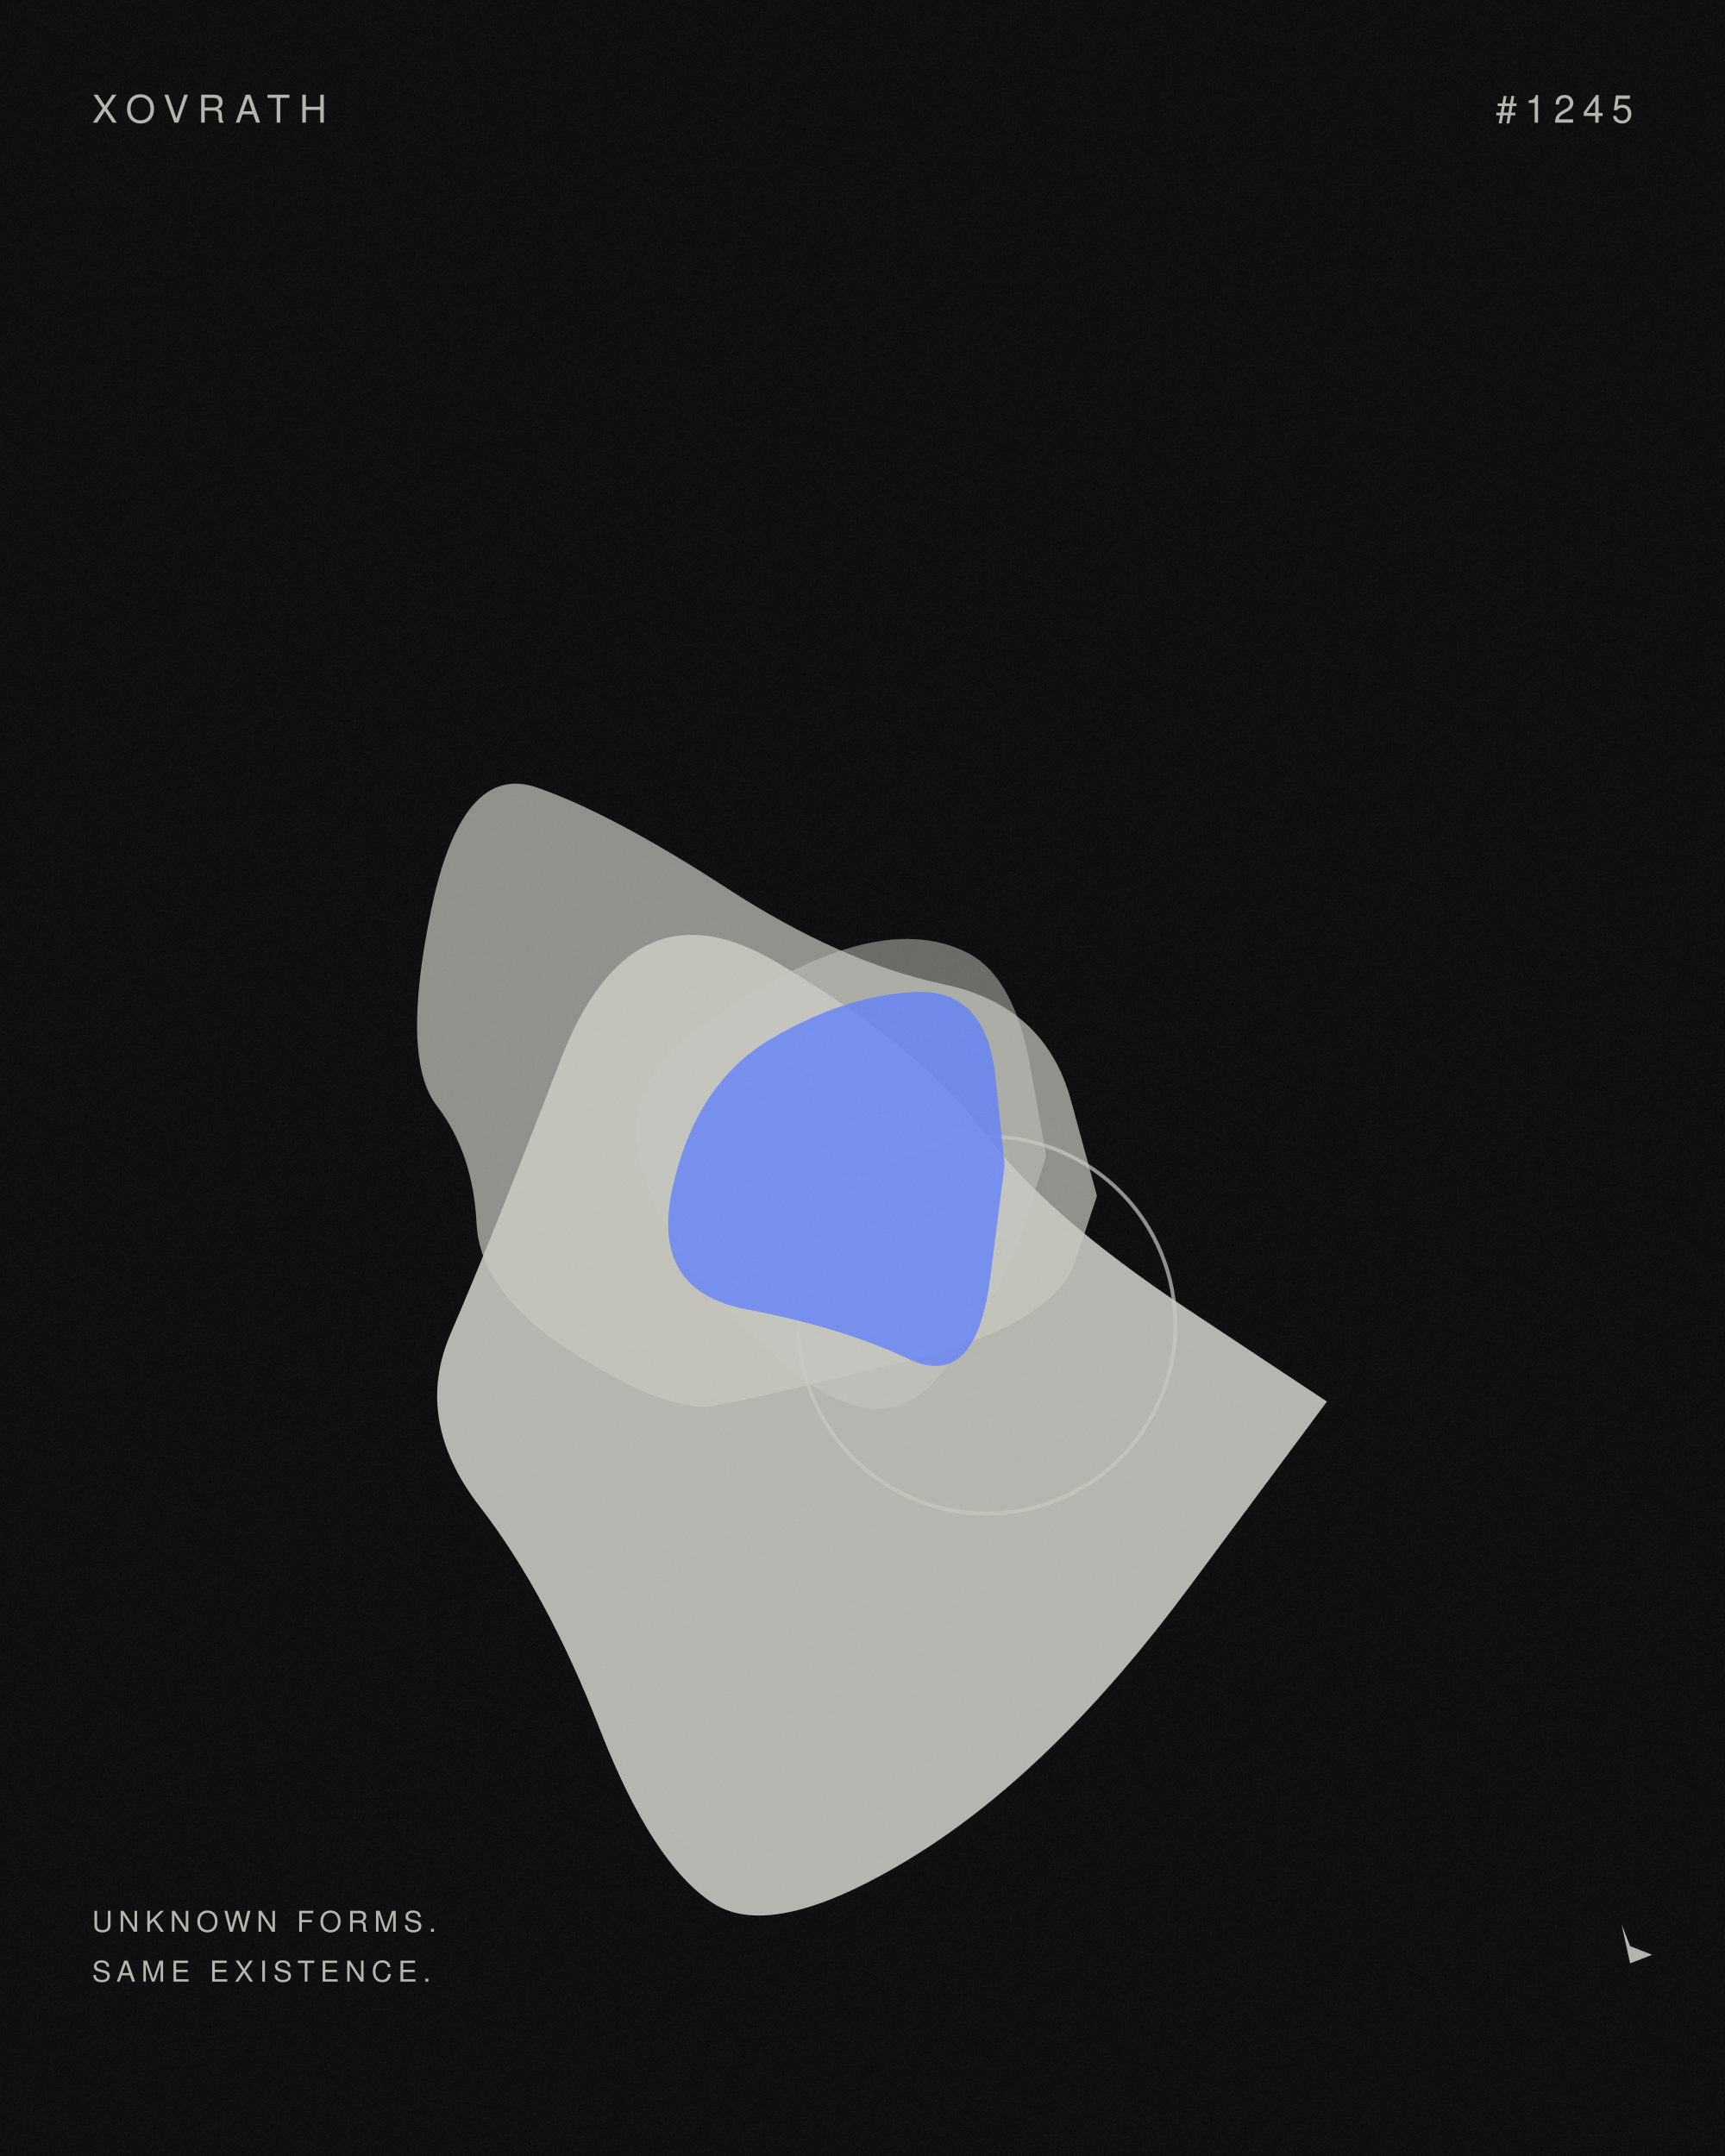
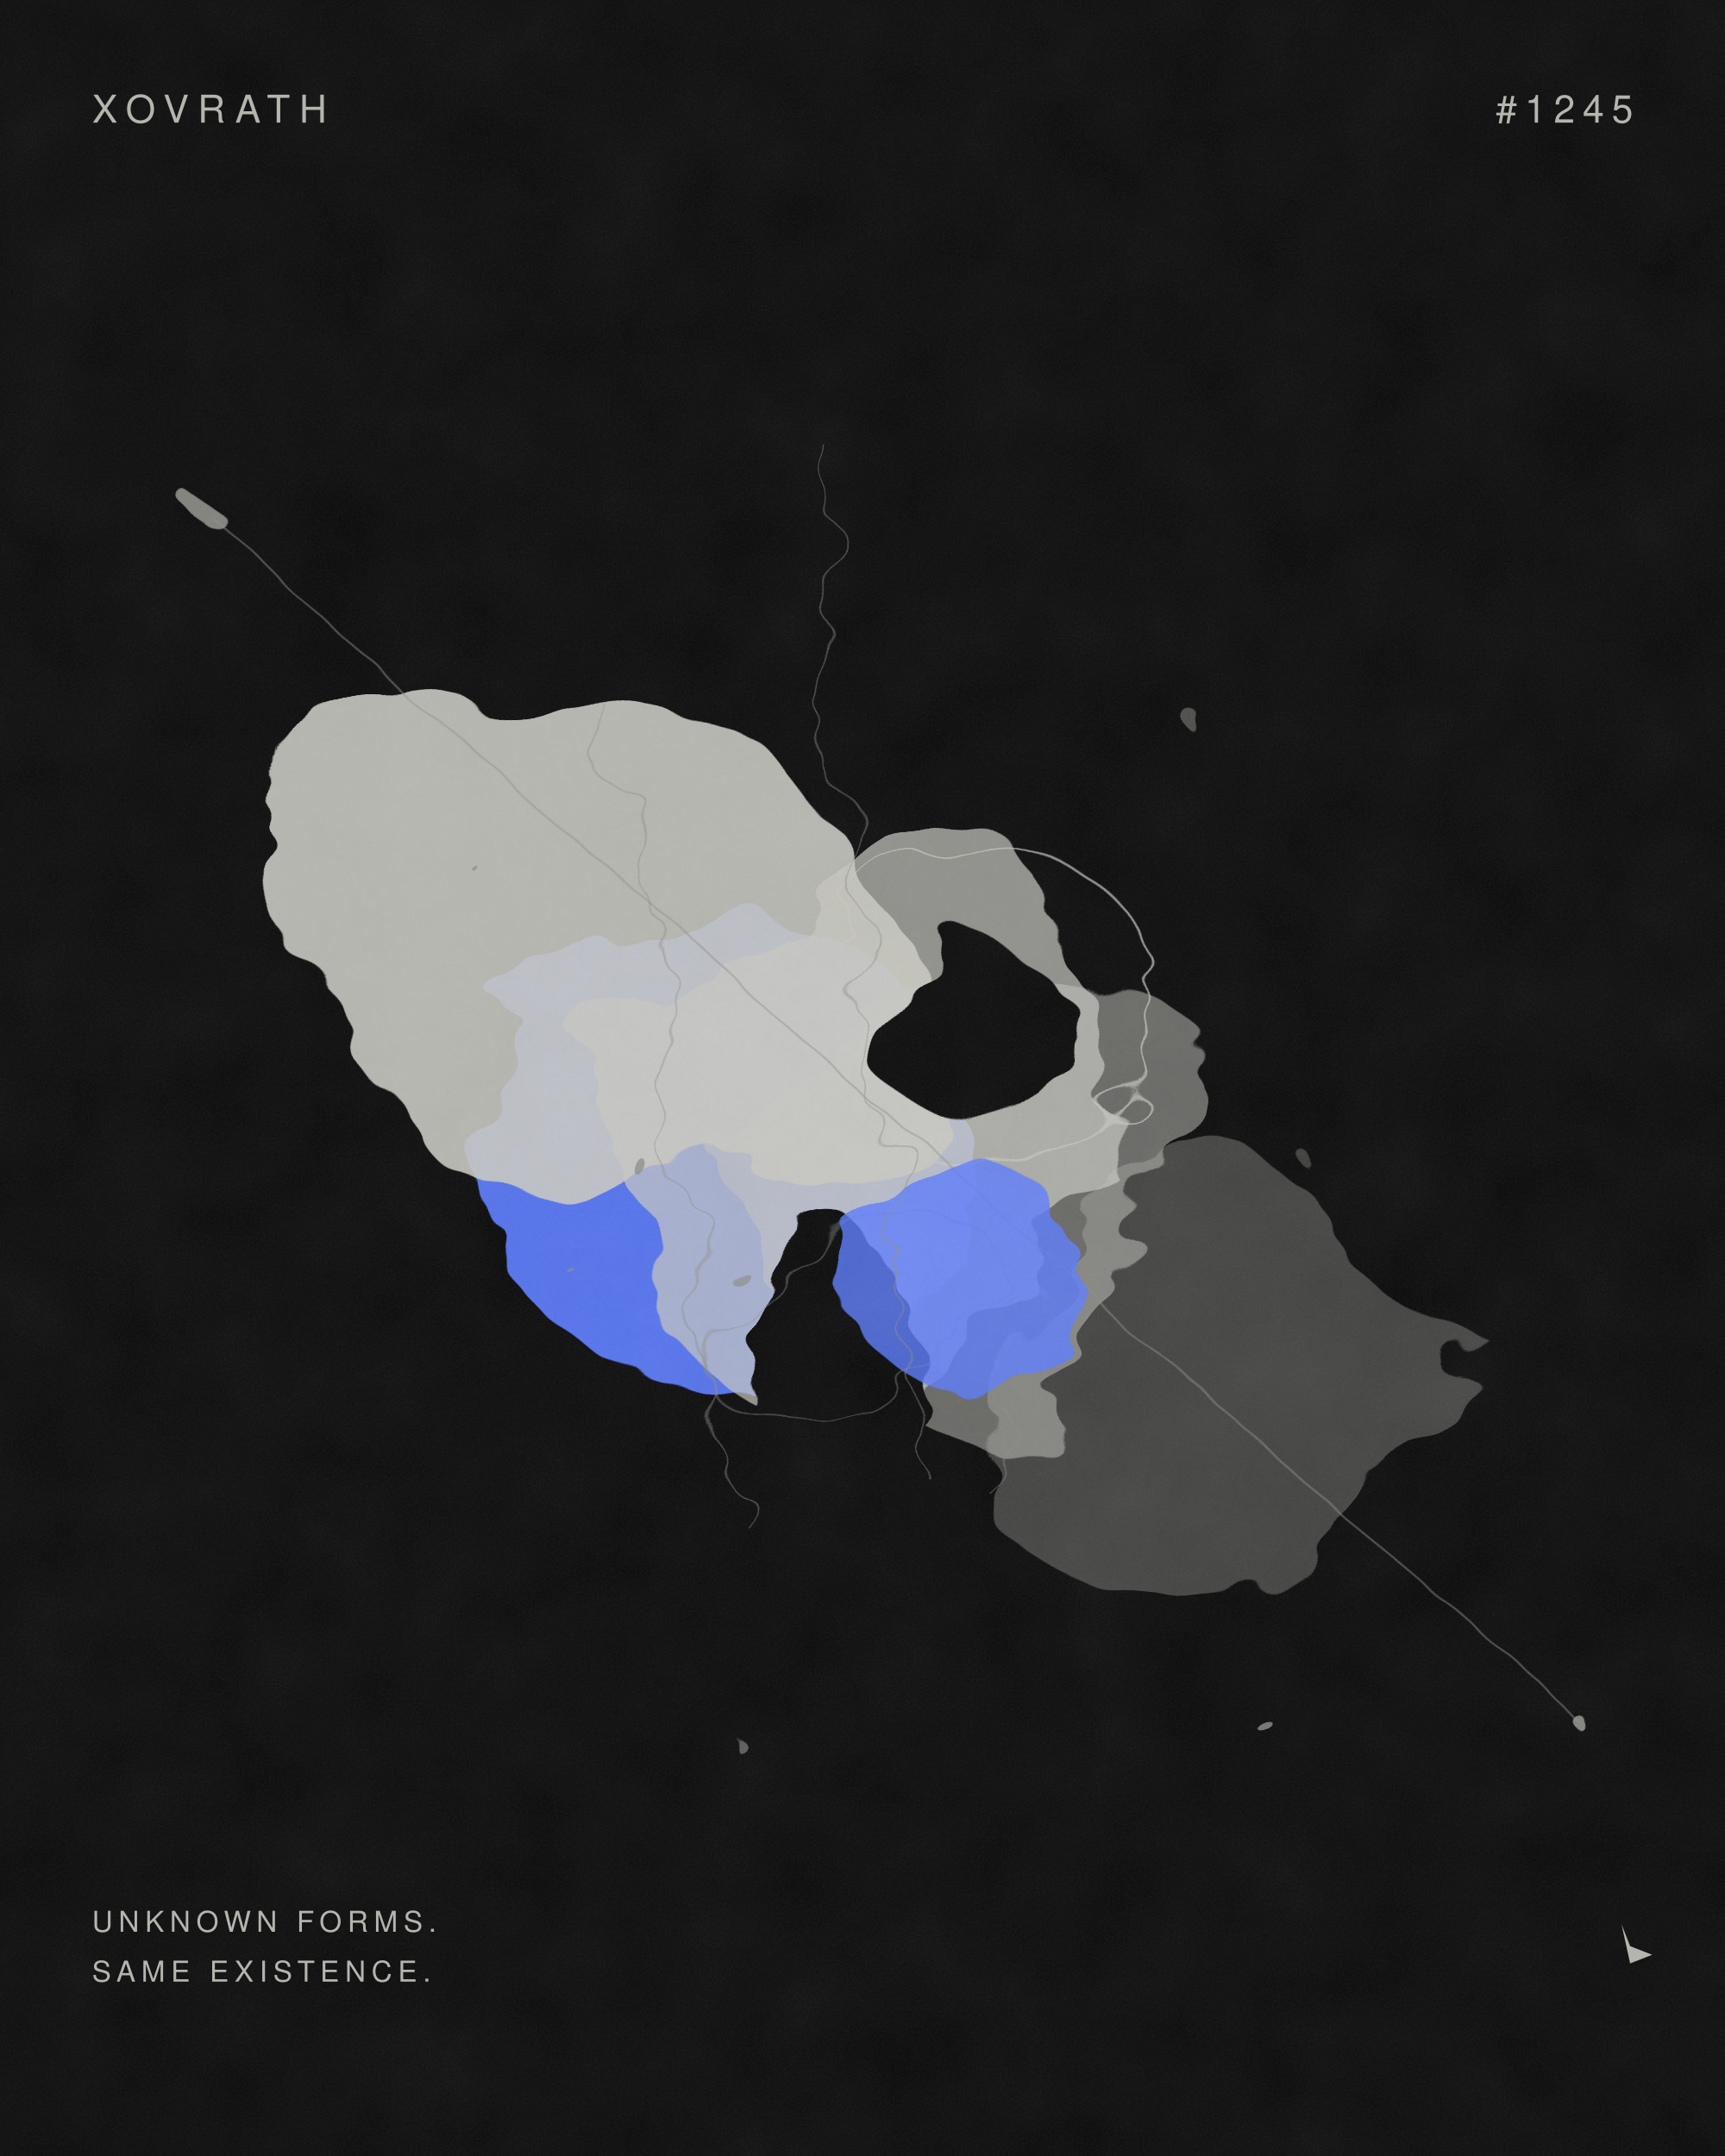
<svg xmlns="http://www.w3.org/2000/svg" viewBox="0 0 900 1125" width="900" height="1125">
+   <defs>
+     <filter id="warp" x="-20%" y="-20%" width="140%" height="140%">
+       <feTurbulence type="fractalNoise" baseFrequency="0.012 0.02" numOctaves="3" seed="81" result="n" />
+       <feDisplacementMap in="SourceGraphic" in2="n" scale="55" />
+     </filter>
+     <filter id="g">
+       <feTurbulence type="fractalNoise" baseFrequency="0.9" numOctaves="2" stitchTiles="stitch" />
+       <feColorMatrix type="saturate" values="0" />
+     </filter>
+     <filter id="g2">
+       <feTurbulence type="fractalNoise" baseFrequency="0.02" numOctaves="4" seed="3" stitchTiles="stitch" />
+       <feColorMatrix type="saturate" values="0" />
+     </filter>
+   </defs>
  <rect width="900" height="1125" fill="#0a0a0b" />
  <g transform="rotate(-10.9 450 545)">
-     <path d="M 652.7 773.8 Q 652.7 773.8 564.6 854.6 Q 476.6 935.5 396.3 966 Q 316.1 996.4 288.7 970.3 Q 261.4 944.1 247.8 869.6 Q 234.2 795.2 208.4 744.2 Q 182.6 693.3 210.6 652.3 Q 238.6 611.4 293.4 523.7 Q 348.1 435.9 414.1 494.4 Q 480 552.9 503.6 601.8 Q 527.2 650.6 589.9 712.2 Z" fill="#c9c9c2" fill-opacity="0.9" />
-     <path d="M 555.2 645.7 Q 555.2 645.7 537.9 676.6 Q 520.5 707.5 441.6 711.6 Q 362.7 715.8 338.7 715.5 Q 314.7 715.2 272.1 675.3 Q 229.5 635.3 234.6 598.7 Q 239.8 562.1 225.8 534.3 Q 211.9 506.6 242.3 433.5 Q 272.7 360.4 308.7 381.3 Q 344.7 402.2 396 451.6 Q 447.3 501 497.4 522.1 Q 547.5 543.1 551.3 594.4 Z" fill="#c9c9c2" fill-opacity="0.7" />
-     <path d="M 533.1 620.3 Q 533.1 620.3 514.4 654.4 Q 495.7 688.4 457.3 721.7 Q 418.9 754.9 374.7 696.8 Q 330.6 638.7 324.8 590.1 Q 319 541.5 370 519.1 Q 421.1 496.6 455.9 494 Q 490.8 491.5 512.6 508.2 Q 534.4 525 533.8 572.6 Z" fill="#c9c9c2" fill-opacity="0.5" />
-     <circle cx="486" cy="701" r="98.4" fill="none" stroke="#c9c9c2" stroke-width="2" opacity="0.7" />
-     <path d="M 510.9 620.9 Q 510.9 620.9 492.4 677.2 Q 473.9 733.5 442.9 710.9 Q 412 688.2 364.3 669.2 Q 316.5 650.2 338.7 599.3 Q 360.9 548.4 403.7 533.1 Q 446.5 517.9 482.7 523.4 Q 518.8 528.9 514.9 574.9 Z" fill="#5b7cff" fill-opacity="0.75" />
+     <g filter="url(#warp)">
+       <circle cx="370.1" cy="586.1" r="125.9" fill="#5b7cff" fill-opacity="0.92" />
+       <path d="M 510.2 574.7 Q 510.2 574.7 479.8 593.6 Q 449.3 612.5 387.8 601.4 Q 326.3 590.2 278 588.2 Q 229.8 586.2 211.8 547.6 Q 193.8 508.9 165.3 429.5 Q 136.8 350.1 209.2 336.5 Q 281.6 323 326.3 336.7 Q 371.1 350.4 403.9 362.2 Q 436.7 373.9 473.5 474.3 Z" fill="#c9c9c2" fill-opacity="0.9" />
+       <path d="M 576 647.6 Q 576 647.6 542.7 655.7 Q 509.3 663.8 474.6 705.5 Q 439.8 747.3 388.6 732 Q 337.4 716.6 328.7 670.3 Q 320 624 308.5 563.3 Q 297 502.7 363.2 488.2 Q 429.4 473.6 469.5 444.7 Q 509.6 415.8 538.3 447.5 Q 567 479.2 571.5 563.4 Z" fill="#c9c9c2" fill-opacity="0.7" />
+       <path d="M 575.7 651.8 Q 575.7 651.8 561.3 683.2 Q 546.8 714.7 519 751.1 Q 491.2 787.5 441.3 743.1 Q 391.5 698.7 373.1 659.9 Q 354.8 621.1 391.2 585.8 Q 427.5 550.4 453 534 Q 478.4 517.6 500.9 519.7 Q 523.3 521.7 586.4 544.4 Q 649.5 567.1 612.6 609.4 Z" fill="#c9c9c2" fill-opacity="0.5" />
+       <path d="M 741.1 757.6 Q 741.1 757.6 694.4 800.7 Q 647.8 843.9 629.5 856.6 Q 611.3 869.2 551 854.3 Q 490.7 839.4 474.2 805.9 Q 457.7 772.3 486 739 Q 514.3 705.6 543 671.8 Q 571.7 637.9 602.7 625.8 Q 633.8 613.7 661.8 671.6 Q 689.7 729.5 715.4 743.5 Z" fill="#c9c9c2" fill-opacity="0.3" />
+       <path d="M 451.3 705.1 Q 451.3 705.1 446.9 729.6 Q 442.6 754.1 402.4 754.5 Q 362.2 754.9 359.1 734.7 Q 355.9 714.4 359.5 684.8 Q 363 655.3 387.6 635.9 Q 412.2 616.6 426.7 632.4 Q 441.2 648.1 446.3 676.6 Z" fill="#0a0a0b" />
+       <path d="M 559.1 562.4 Q 559.1 562.4 554.4 581.5 Q 549.7 600.7 516.7 598 Q 483.6 595.3 465.3 574.2 Q 446.9 553.2 467.7 537.3 Q 488.6 521.4 497.9 504.8 Q 507.3 488.3 533.4 510.2 Q 559.4 532.2 559.2 547.3 Z" fill="#0a0a0b" />
+       <ellipse cx="517" cy="536.4" rx="95.1" ry="81.9" fill="none" stroke="#c9c9c2" stroke-width="1.2" opacity="0.7" transform="rotate(19.9 517 536.4)" />
+       <ellipse cx="416.1" cy="682" rx="81.6" ry="40.7" fill="none" stroke="#8f8f88" stroke-width="1.2" opacity="0.4" transform="rotate(-18.5 416.1 682)" />
+       <line x1="162.6" y1="205.2" x2="751.8" y2="964.5" stroke="#8f8f88" stroke-width="1" opacity="0.5" />
+       <circle cx="162.6" cy="205.2" r="4.7" fill="#8f8f88" opacity="0.9" />
+       <circle cx="751.8" cy="964.5" r="3.4" fill="#8f8f88" opacity="0.9" />
+       <circle cx="505.5" cy="677.6" r="2" fill="#8f8f88" opacity="0.6" />
+       <circle cx="583.4" cy="928.4" r="3.6" fill="#8f8f88" opacity="0.8" />
+       <circle cx="321.3" cy="895.7" r="3.1" fill="#8f8f88" opacity="0.6" />
+       <circle cx="659.7" cy="420.1" r="5" fill="#8f8f88" opacity="0.5" />
+       <circle cx="453.4" cy="719.7" r="3.9" fill="#8f8f88" opacity="0.6" />
+       <circle cx="666" cy="647.7" r="3.6" fill="#8f8f88" opacity="0.4" />
+       <circle cx="355" cy="643.9" r="4.5" fill="#8f8f88" opacity="0.7" />
+       <circle cx="270.4" cy="418.2" r="1.6" fill="#8f8f88" opacity="0.8" />
+       <circle cx="287.9" cy="641.4" r="1.7" fill="#8f8f88" opacity="0.6" />
+       <path d="M 538.5 675.4 Q 538.5 675.4 535.1 710.9 Q 531.6 746.5 491.3 741.4 Q 450.9 736.4 427.7 703.7 Q 404.5 671 421.1 642.4 Q 437.6 613.8 463.6 610.4 Q 489.6 606.9 514.7 624 Q 539.7 641.1 539.1 658.2 Z" fill="#5b7cff" fill-opacity="0.8" />
+       <line x1="437" y1="769.8" x2="481" y2="225.4" stroke="#8f8f88" stroke-width="1" opacity="0.45" />
+       <line x1="464.7" y1="781.5" x2="489.6" y2="742.9" stroke="#8f8f88" stroke-width="1" opacity="0.45" />
+       <line x1="352.7" y1="346.4" x2="335.7" y2="773.3" stroke="#8f8f88" stroke-width="1" opacity="0.45" />
+       <circle cx="327.8" cy="589.6" r="4.4" fill="#8f8f88" opacity="0.8" />
+     </g>
  </g>
-   <filter id="g">
-     <feTurbulence type="fractalNoise" baseFrequency="0.9" numOctaves="2" stitchTiles="stitch" />
-     <feColorMatrix type="saturate" values="0" />
-   </filter>
-   <rect width="900" height="1125" filter="url(#g)" opacity="0.06" />
+   <rect width="900" height="1125" filter="url(#g)" opacity="0.07" />
+   <rect width="900" height="1125" filter="url(#g2)" opacity="0.06" />
  <text x="48" y="64" font-family="Helvetica, Arial, sans-serif" font-size="20" letter-spacing="5" fill="#b5b5ae">XOVRATH</text>
  <text x="852" y="64" text-anchor="end" font-family="Helvetica, Arial, sans-serif" font-size="20" letter-spacing="4" fill="#b5b5ae">#1245</text>
  <text x="48" y="1008" font-family="Helvetica, Arial, sans-serif" font-size="15" letter-spacing="3" fill="#b5b5ae">UNKNOWN FORMS.</text>
  <text x="48" y="1034" font-family="Helvetica, Arial, sans-serif" font-size="15" letter-spacing="3" fill="#b5b5ae">SAME EXISTENCE.</text>
  <path d="M 846 1004 L 850.5 1015.5 L 862 1020 L 850.5 1024.5 Z" fill="#b5b5ae" />
</svg>
